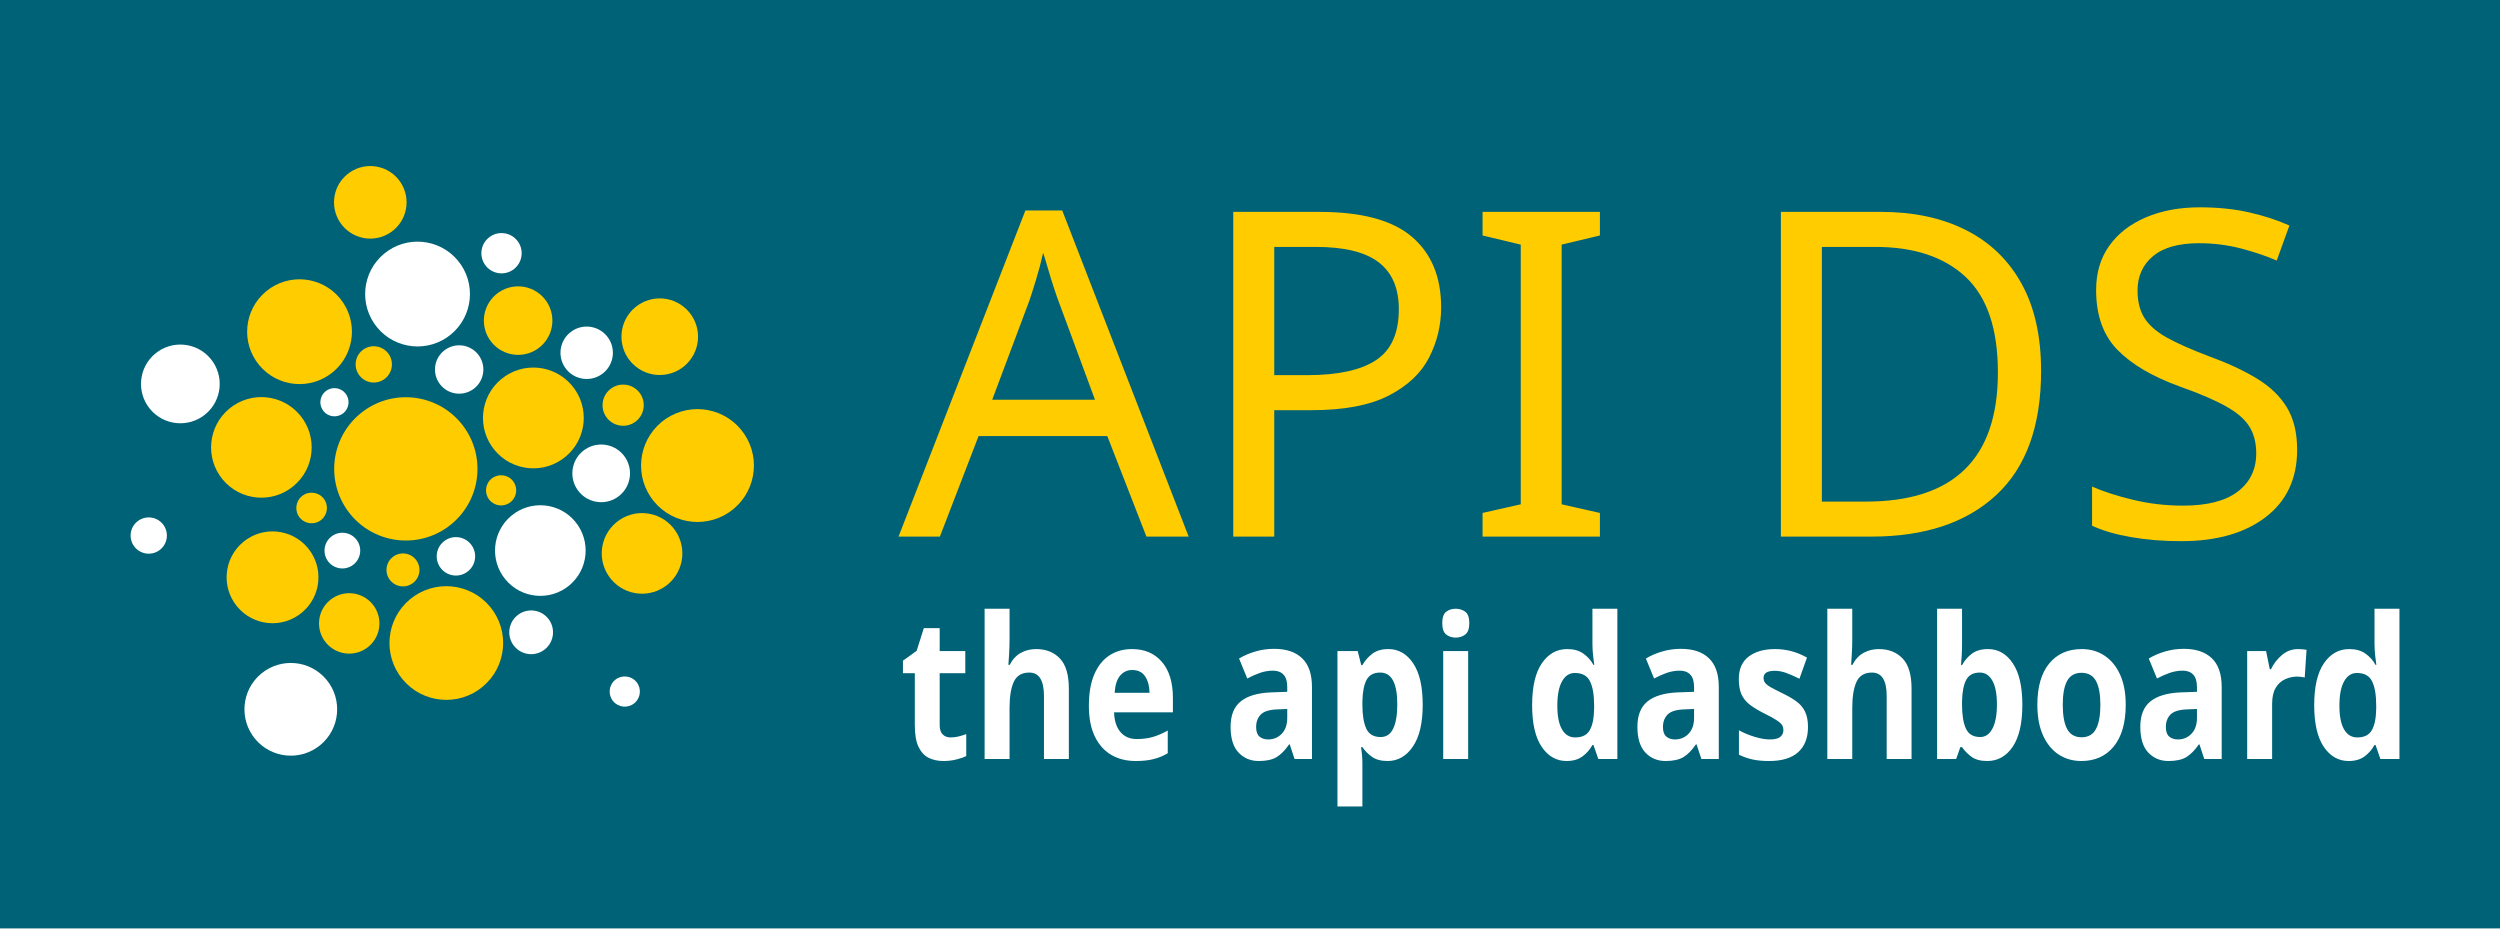
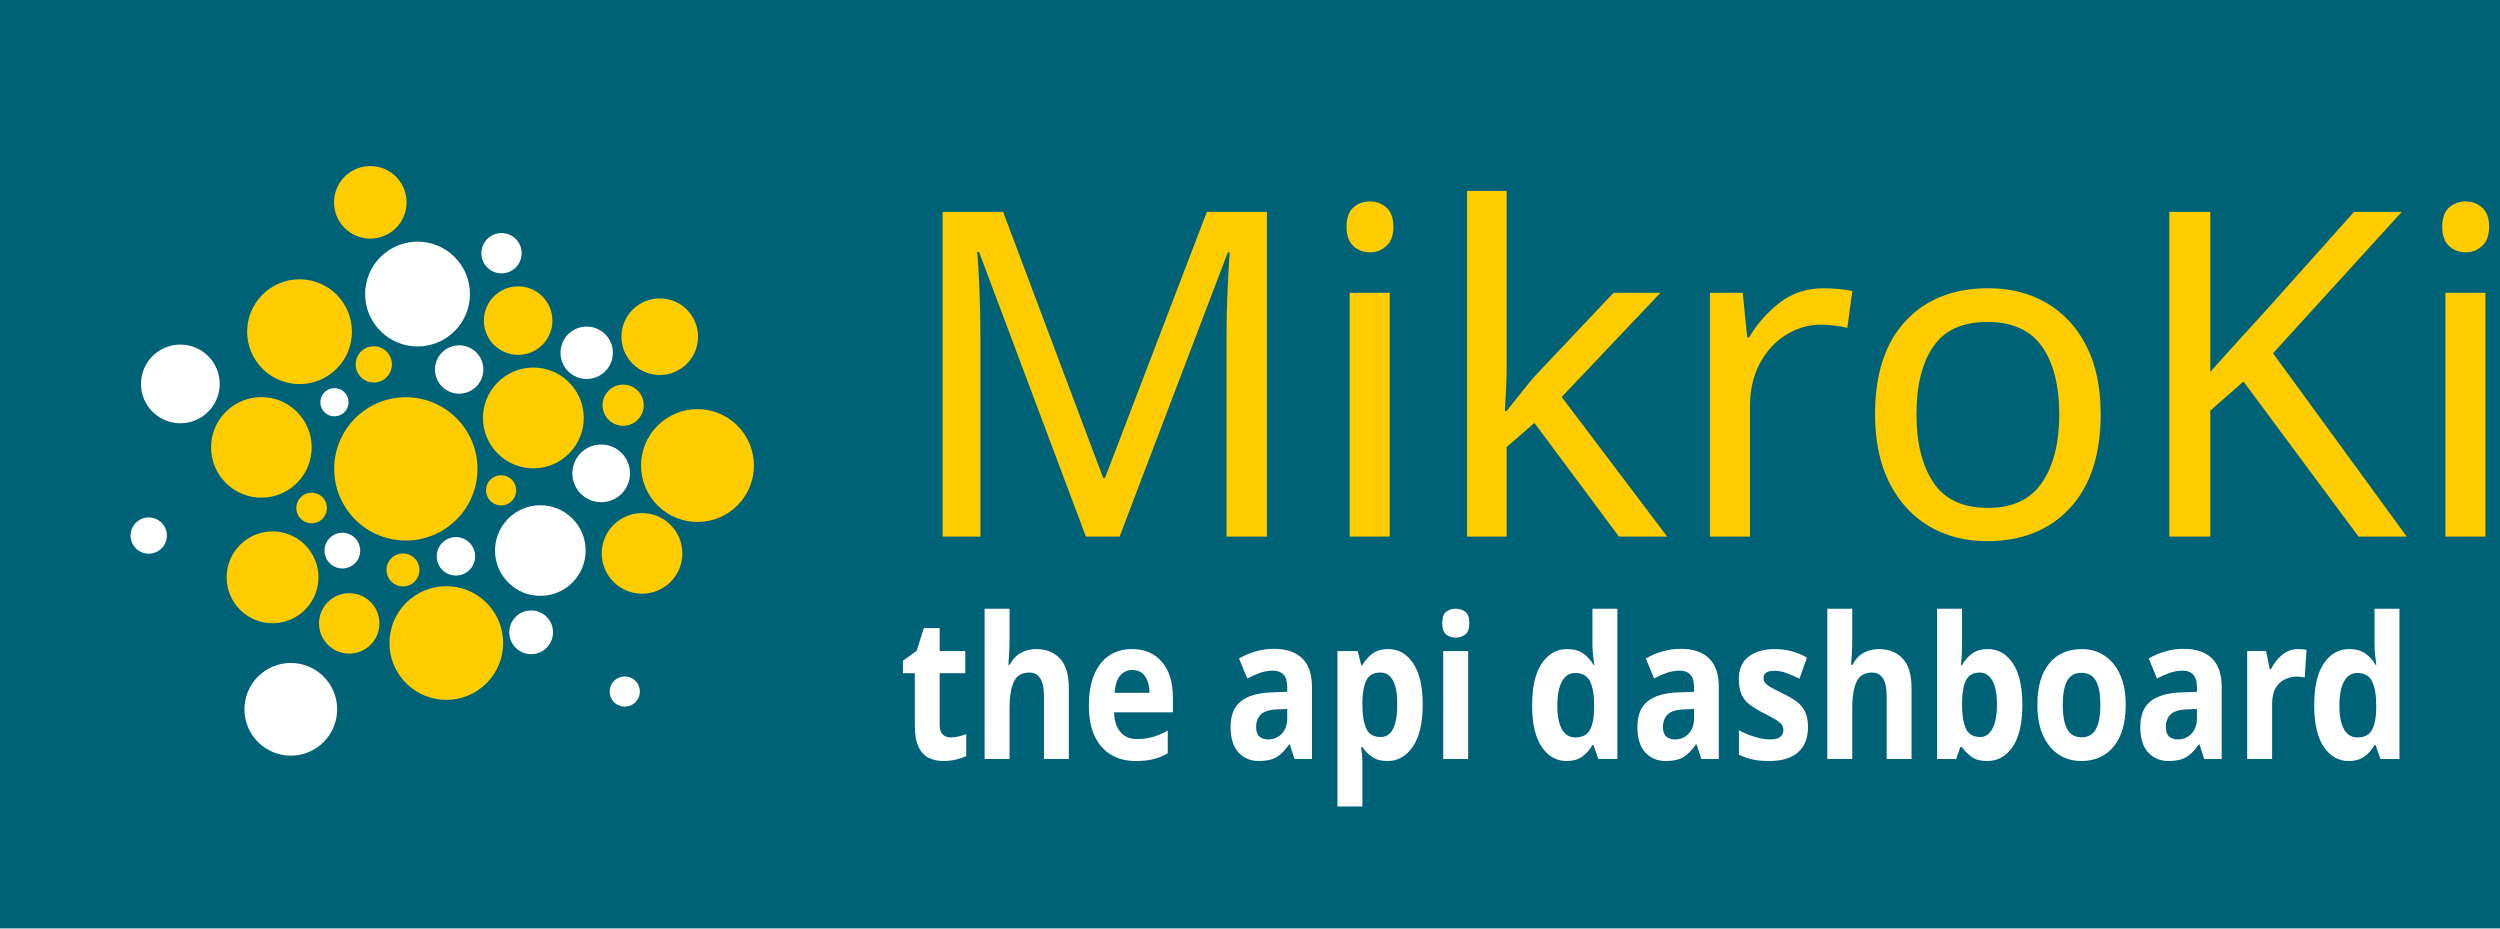
<svg xmlns="http://www.w3.org/2000/svg" xmlns:ns1="http://www.openswatchbook.org/uri/2009/osb" xmlns:xlink="http://www.w3.org/1999/xlink" width="2002.857" height="743.751" viewBox="0 0 529.923 196.784" version="1.1" id="svg8">
  <defs id="defs2">
    <linearGradient id="linearGradient2466">
      <stop style="stop-color:#000000;stop-opacity:1;" offset="0" id="stop2462" />
      <stop style="stop-color:#000000;stop-opacity:0;" offset="1" id="stop2464" />
    </linearGradient>
    <linearGradient id="linearGradient2458">
      <stop style="stop-color:#000000;stop-opacity:1;" offset="0" id="stop2454" />
      <stop style="stop-color:#000000;stop-opacity:0;" offset="1" id="stop2456" />
    </linearGradient>
    <linearGradient id="linearGradient2448" ns1:paint="solid">
      <stop style="stop-color:#000000;stop-opacity:1;" offset="0" id="stop2446" />
    </linearGradient>
    <linearGradient xlink:href="#linearGradient2458" id="linearGradient2460" x1="207.418" y1="182.6" x2="547.964" y2="182.6" gradientUnits="userSpaceOnUse" />
    <linearGradient xlink:href="#linearGradient2466" id="linearGradient2468" x1="191.125" y1="126.895" x2="503.508" y2="126.895" gradientUnits="userSpaceOnUse" />
  </defs>
  <g id="layer1" transform="translate(-3.2697405e-6,-51.23478)" style="display:inline">
    <rect id="rect3713" width="529.923" height="196.784" x="3.2697405e-006" y="51.235" style="fill:#006277;fill-opacity:1;stroke:none;stroke-width:0.228" />
    <flowRoot xml:space="preserve" id="flowRoot3721" style="font-style:normal;font-weight:normal;font-size:40px;line-height:1.25;font-family:sans-serif;letter-spacing:0px;word-spacing:0px;fill:#000000;fill-opacity:1;stroke:none">
      <flowRegion id="flowRegion3723">
        <rect id="rect3725" width="57.143" height="51.429" x="920" y="548.571" />
      </flowRegion>
      <flowPara id="flowPara3727" />
    </flowRoot>
    <text xml:space="preserve" style="font-style:normal;font-weight:normal;font-size:37.407px;line-height:1.25;font-family:sans-serif;letter-spacing:0px;word-spacing:0px;fill:#ffcc00;fill-opacity:1;stroke:none;stroke-width:0.935;stroke-opacity:1;" x="190.462" y="164.978" id="text3719">
-       <tspan id="tspan3717" x="190.462" y="164.978" style="font-style:normal;font-variant:normal;font-weight:normal;font-stretch:normal;font-size:96.412px;font-family:Gugi;-inkscape-font-specification:Gugi;fill:#ffcc00;fill-opacity:1;stroke:none;stroke-width:0.935;stroke-opacity:1;">API DS</tspan>
+       <tspan id="tspan3717" x="190.462" y="164.978" style="font-style:normal;font-variant:normal;font-weight:normal;font-stretch:normal;font-size:96.412px;font-family:Gugi;-inkscape-font-specification:Gugi;fill:#ffcc00;fill-opacity:1;stroke:none;stroke-width:0.935;stroke-opacity:1;">MikroKit</tspan>
    </text>
    <text xml:space="preserve" style="font-style:normal;font-weight:normal;font-size:38.523px;line-height:1.25;font-family:sans-serif;letter-spacing:0px;word-spacing:0px;fill:#ffffff;fill-opacity:1;stroke:none;stroke-width:0.963;stroke-opacity:1;" x="207.311" y="195" id="text195" transform="scale(0.9192863,1.0878)">
      <tspan id="tspan193" x="207.311" y="195" style="font-style:normal;font-variant:normal;font-weight:bold;font-stretch:normal;font-family:Gugi;-inkscape-font-specification:'Gugi Bold';fill:#ffffff;fill-opacity:1;stroke:none;stroke-width:0.963;stroke-opacity:1;">the api dashboard</tspan>
    </text>
  </g>
  <g id="layer3" style="display:inline" transform="translate(-3.2697405e-6,-18.81813)">
    <g id="g922" style="fill:#ffffff">
      <circle transform="rotate(-39.66476)" id="circle92" r="5.127" cy="136.904" cx="12.92" style="fill:#ffffff;fill-opacity:1;stroke:none;stroke-width:1.433;stroke-opacity:1" />
      <circle transform="rotate(-39.66476)" id="circle98" r="5.555" cy="151.428" cx="35.988" style="fill:#ffffff;fill-opacity:1;stroke:none;stroke-width:1.433;stroke-opacity:1" />
      <circle transform="rotate(-39.66476)" id="circle100" r="4.271" cy="123.661" cx="35.562" style="fill:#ffffff;fill-opacity:1;stroke:none;stroke-width:1.433;stroke-opacity:1" />
      <circle transform="rotate(-39.66476)" id="circle102" r="11.107" cy="118.961" cx="16.337" style="fill:#ffffff;fill-opacity:1;stroke:none;stroke-width:1.433;stroke-opacity:1" />
      <circle transform="rotate(-39.66476)" id="circle106" r="3.845" cy="121.999" cx="-60.2" style="fill:#ffffff;fill-opacity:1;stroke:none;stroke-width:1.433;stroke-opacity:1" />
      <circle transform="rotate(-39.66476)" id="circle114" r="2.99" cy="125.369" cx="-11.859" style="fill:#ffffff;fill-opacity:1;stroke:none;stroke-width:1.433;stroke-opacity:1" />
      <circle transform="rotate(-39.66476)" id="circle116" r="9.826" cy="169.573" cx="-60.529" style="fill:#ffffff;fill-opacity:1;stroke:none;stroke-width:1.433;stroke-opacity:1" />
      <circle transform="rotate(-39.66476)" id="circle118" r="8.342" cy="101.533" cx="-34.527" style="fill:#ffffff;fill-opacity:1;stroke:none;stroke-width:1.433;stroke-opacity:1" />
      <circle transform="rotate(-39.66476)" id="circle132" r="4.635" cy="189.527" cx="-10.892" style="fill:#ffffff;fill-opacity:1;stroke:none;stroke-width:1.433;stroke-opacity:1" />
      <circle transform="rotate(-39.66476)" id="circle136" r="6.112" cy="173.064" cx="22.04" style="fill:#ffffff;fill-opacity:1;stroke:none;stroke-width:1.433;stroke-opacity:1" />
      <circle transform="rotate(-39.66476)" id="circle140" r="3.202" cy="211.856" cx="-3.632" style="fill:#ffffff;fill-opacity:1;stroke:none;stroke-width:1.433;stroke-opacity:1" />
      <circle transform="rotate(-39.66476)" id="circle142" r="9.604" cy="177.429" cx="1.666" style="fill:#ffffff;fill-opacity:1;stroke:none;stroke-width:1.433;stroke-opacity:1" />
      <circle transform="rotate(-39.66476)" id="circle144" r="4.074" cy="166.951" cx="-12.888" style="fill:#ffffff;fill-opacity:1;stroke:none;stroke-width:1.433;stroke-opacity:1" />
      <circle transform="rotate(-39.66476)" id="circle148" r="3.784" cy="150.652" cx="-30.642" style="fill:#ffffff;fill-opacity:1;stroke:none;stroke-width:1.433;stroke-opacity:1" />
    </g>
    <g id="g941" style="fill:#ffcc00;fill-opacity:1">
      <circle transform="rotate(-39.66476)" id="circle90" r="15.186" cy="145.904" cx="-9.229" style="fill:#ffcc00;fill-opacity:1;stroke:none;stroke-width:1.433;stroke-opacity:1" />
      <circle transform="rotate(-39.66476)" id="circle94" r="10.681" cy="154.847" cx="18.473" style="fill:#ffcc00;fill-opacity:1;stroke:none;stroke-width:1.433;stroke-opacity:1" />
      <circle transform="rotate(-39.66476)" id="circle96" r="7.262" cy="136.904" cx="29.154" style="fill:#ffcc00;fill-opacity:1;stroke:none;stroke-width:1.433;stroke-opacity:1" />
      <circle transform="rotate(-39.66476)" id="circle104" r="3.845" cy="124.515" cx="-0.323" style="fill:#ffcc00;fill-opacity:1;stroke:none;stroke-width:1.433;stroke-opacity:1" />
      <circle transform="rotate(-39.66476)" id="circle108" r="8.118" cy="158.69" cx="50.086" style="fill:#ffcc00;fill-opacity:1;stroke:none;stroke-width:1.433;stroke-opacity:1" />
      <circle transform="rotate(-39.66476)" id="circle110" r="7.69" cy="97.602" cx="21.036" style="fill:#ffcc00;fill-opacity:1;stroke:none;stroke-width:1.433;stroke-opacity:1" />
      <circle transform="rotate(-39.66476)" id="circle112" r="11.106" cy="109.136" cx="-8.013" style="fill:#ffcc00;fill-opacity:1;stroke:none;stroke-width:1.433;stroke-opacity:1" />
      <circle transform="rotate(-39.66476)" id="circle120" r="10.66" cy="122.853" cx="-29.893" style="fill:#ffcc00;fill-opacity:1;stroke:none;stroke-width:1.433;stroke-opacity:1" />
      <circle transform="rotate(-39.66476)" id="circle122" r="3.244" cy="139.537" cx="-29.893" style="fill:#ffcc00;fill-opacity:1;stroke:none;stroke-width:1.433;stroke-opacity:1" />
      <circle transform="rotate(-39.66476)" id="circle124" r="9.732" cy="145.56" cx="-45.651" style="fill:#ffcc00;fill-opacity:1;stroke:none;stroke-width:1.433;stroke-opacity:1" />
      <circle transform="rotate(-39.66476)" id="circle126" r="11.961" cy="184.819" cx="38.813" style="fill:#ffcc00;fill-opacity:1;stroke:none;stroke-width:1.433;stroke-opacity:1" />
      <circle transform="rotate(-39.66476)" id="circle128" r="8.544" cy="191.653" cx="17.879" style="fill:#ffcc00;fill-opacity:1;stroke:none;stroke-width:1.433;stroke-opacity:1" />
      <circle transform="rotate(-39.66476)" id="circle130" r="12.049" cy="179.796" cx="-26.187" style="fill:#ffcc00;fill-opacity:1;stroke:none;stroke-width:1.433;stroke-opacity:1" />
      <circle transform="rotate(-39.66476)" id="circle134" r="4.365" cy="164.914" cx="34.847" style="fill:#ffcc00;fill-opacity:1;stroke:none;stroke-width:1.433;stroke-opacity:1" />
      <circle transform="rotate(-39.66476)" id="circle138" r="3.202" cy="162.295" cx="3.412" style="fill:#ffcc00;fill-opacity:1;stroke:none;stroke-width:1.433;stroke-opacity:1" />
      <circle transform="rotate(-39.66476)" id="circle146" r="3.493" cy="162.003" cx="-23.366" style="fill:#ffcc00;fill-opacity:1;stroke:none;stroke-width:1.433;stroke-opacity:1" />
      <circle transform="rotate(-39.66476)" id="circle150" r="6.404" cy="163.459" cx="-39.374" style="fill:#ffcc00;fill-opacity:1;stroke:none;stroke-width:1.433;stroke-opacity:1" />
    </g>
  </g>
  <g id="layer2" style="display:inline" transform="translate(-3.2697405e-6,-18.81813)" />
</svg>
